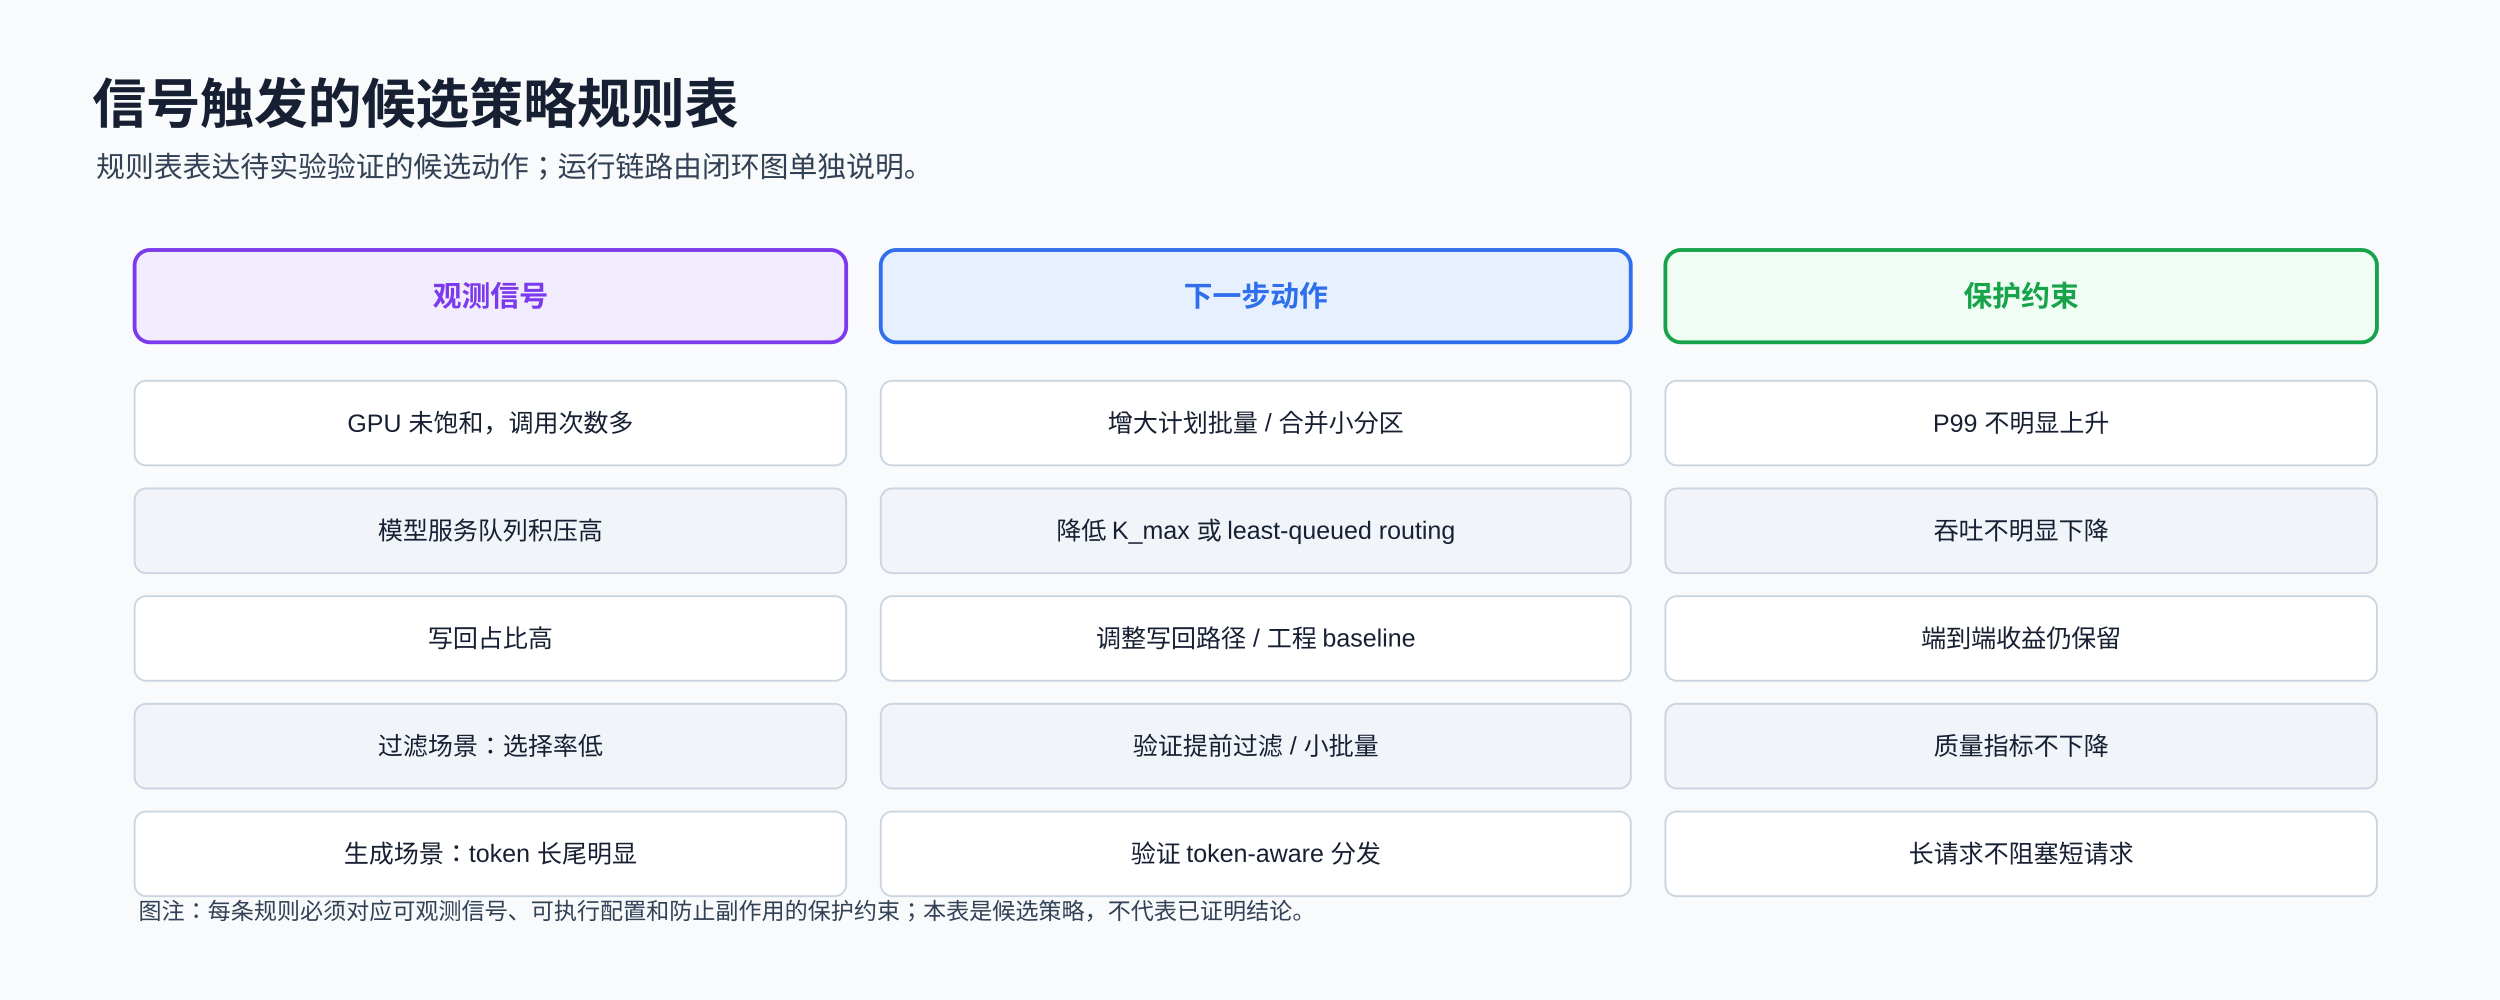
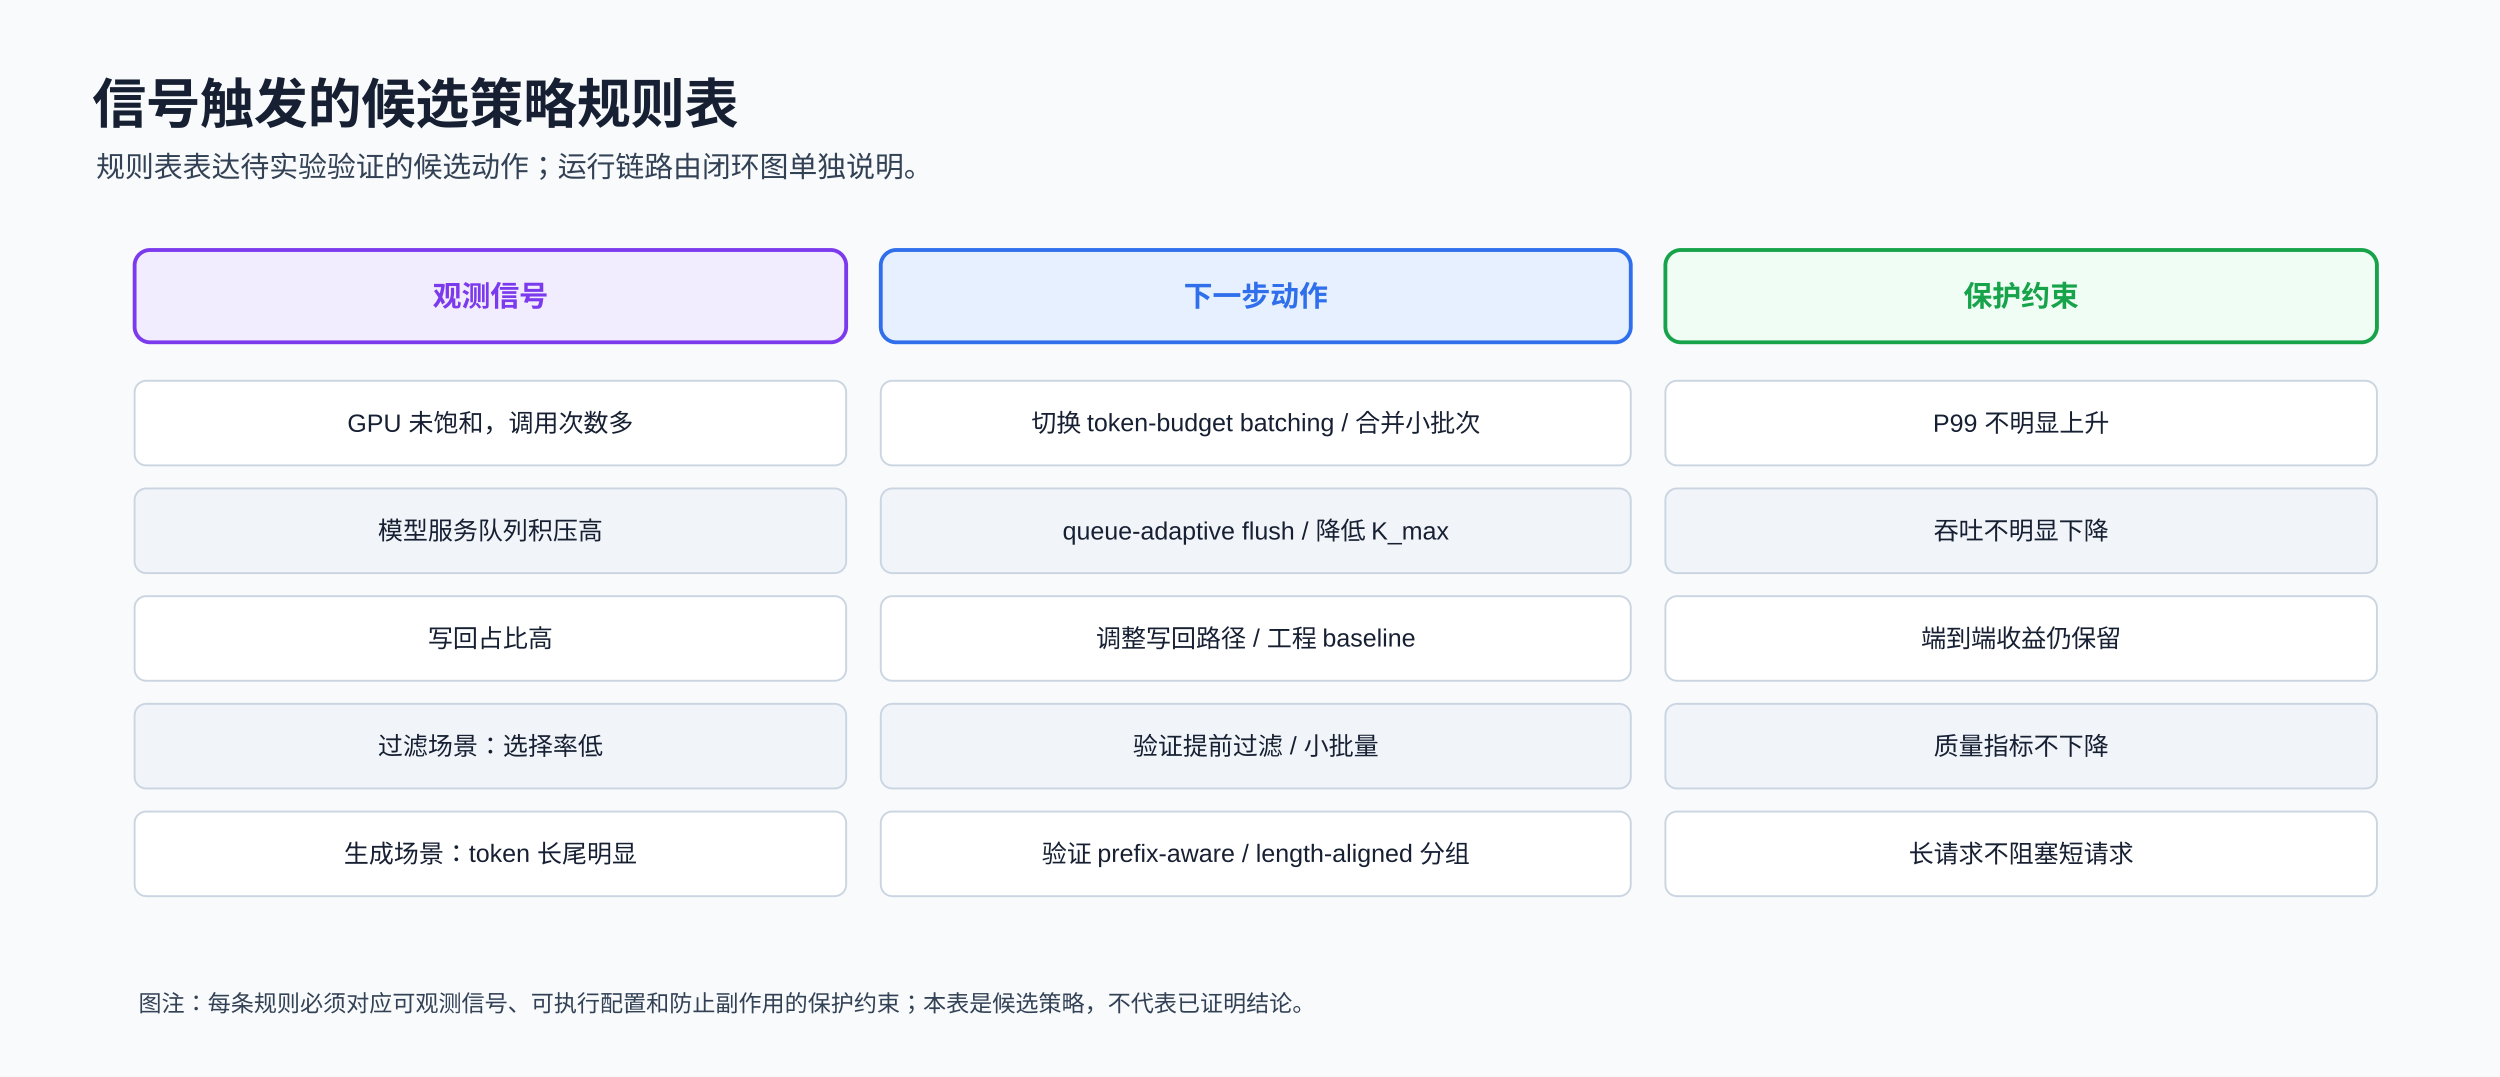
- <svg xmlns="http://www.w3.org/2000/svg" width="1300" height="520" viewBox="0 0 1300 520">
-   <rect width="1300" height="520" fill="#F8FAFC" />
+ <svg xmlns="http://www.w3.org/2000/svg" width="1300" height="560" viewBox="0 0 1300 560">
+   <rect width="1300" height="560" fill="#F8FAFC" />
  <text x="48" y="64" font-family="Microsoft YaHei,Arial,sans-serif" font-size="28" font-weight="700" fill="#172033" text-anchor="start">信号触发的候选策略规则表</text>
  <text x="50" y="92" font-family="Microsoft YaHei,Arial,sans-serif" font-size="15" font-weight="400" fill="#334155" text-anchor="start">规则表表达待实验验证的候选动作；运行链路由闭环图单独说明。</text>
  <rect x="70" y="130" width="370" height="48" rx="8" fill="#F2ECFF" stroke="#7C3AED" stroke-width="2" />
  <text x="255.0" y="159.25" font-family="Microsoft YaHei,Arial,sans-serif" font-size="15" font-weight="700" fill="#7C3AED" text-anchor="middle">观测信号</text>
  <rect x="458" y="130" width="390" height="48" rx="8" fill="#E7F0FF" stroke="#2F6FEB" stroke-width="2" />
  <text x="653.0" y="159.25" font-family="Microsoft YaHei,Arial,sans-serif" font-size="15" font-weight="700" fill="#2F6FEB" text-anchor="middle">下一步动作</text>
  <rect x="866" y="130" width="370" height="48" rx="8" fill="#F0FDF4" stroke="#16A34A" stroke-width="2" />
  <text x="1051.0" y="159.25" font-family="Microsoft YaHei,Arial,sans-serif" font-size="15" font-weight="700" fill="#16A34A" text-anchor="middle">保护约束</text>
  <rect x="70" y="198" width="370" height="44" rx="6" fill="#FFFFFF" stroke="#CBD5E1" stroke-width="1" />
  <text x="255.0" y="224.55" font-family="Microsoft YaHei,Arial,sans-serif" font-size="13" font-weight="400" fill="#172033" text-anchor="middle">GPU 未饱和，调用次数多</text>
  <rect x="458" y="198" width="390" height="44" rx="6" fill="#FFFFFF" stroke="#CBD5E1" stroke-width="1" />
-   <text x="653.0" y="224.55" font-family="Microsoft YaHei,Arial,sans-serif" font-size="13" font-weight="400" fill="#172033" text-anchor="middle">增大计划批量 / 合并小分区</text>
+   <text x="653.0" y="224.55" font-family="Microsoft YaHei,Arial,sans-serif" font-size="13" font-weight="400" fill="#172033" text-anchor="middle">切换 token-budget batching / 合并小批次</text>
  <rect x="866" y="198" width="370" height="44" rx="6" fill="#FFFFFF" stroke="#CBD5E1" stroke-width="1" />
  <text x="1051.0" y="224.55" font-family="Microsoft YaHei,Arial,sans-serif" font-size="13" font-weight="400" fill="#172033" text-anchor="middle">P99 不明显上升</text>
  <rect x="70" y="254" width="370" height="44" rx="6" fill="#F1F5F9" stroke="#CBD5E1" stroke-width="1" />
  <text x="255.0" y="280.55" font-family="Microsoft YaHei,Arial,sans-serif" font-size="13" font-weight="400" fill="#172033" text-anchor="middle">模型服务队列积压高</text>
  <rect x="458" y="254" width="390" height="44" rx="6" fill="#F1F5F9" stroke="#CBD5E1" stroke-width="1" />
-   <text x="653.0" y="280.55" font-family="Microsoft YaHei,Arial,sans-serif" font-size="13" font-weight="400" fill="#172033" text-anchor="middle">降低 K_max 或 least-queued routing</text>
+   <text x="653.0" y="280.55" font-family="Microsoft YaHei,Arial,sans-serif" font-size="13" font-weight="400" fill="#172033" text-anchor="middle">queue-adaptive flush / 降低 K_max</text>
  <rect x="866" y="254" width="370" height="44" rx="6" fill="#F1F5F9" stroke="#CBD5E1" stroke-width="1" />
  <text x="1051.0" y="280.55" font-family="Microsoft YaHei,Arial,sans-serif" font-size="13" font-weight="400" fill="#172033" text-anchor="middle">吞吐不明显下降</text>
  <rect x="70" y="310" width="370" height="44" rx="6" fill="#FFFFFF" stroke="#CBD5E1" stroke-width="1" />
  <text x="255.0" y="336.55" font-family="Microsoft YaHei,Arial,sans-serif" font-size="13" font-weight="400" fill="#172033" text-anchor="middle">写回占比高</text>
  <rect x="458" y="310" width="390" height="44" rx="6" fill="#FFFFFF" stroke="#CBD5E1" stroke-width="1" />
  <text x="653.0" y="336.55" font-family="Microsoft YaHei,Arial,sans-serif" font-size="13" font-weight="400" fill="#172033" text-anchor="middle">调整写回路径 / 工程 baseline</text>
  <rect x="866" y="310" width="370" height="44" rx="6" fill="#FFFFFF" stroke="#CBD5E1" stroke-width="1" />
  <text x="1051.0" y="336.55" font-family="Microsoft YaHei,Arial,sans-serif" font-size="13" font-weight="400" fill="#172033" text-anchor="middle">端到端收益仍保留</text>
  <rect x="70" y="366" width="370" height="44" rx="6" fill="#F1F5F9" stroke="#CBD5E1" stroke-width="1" />
  <text x="255.0" y="392.55" font-family="Microsoft YaHei,Arial,sans-serif" font-size="13" font-weight="400" fill="#172033" text-anchor="middle">过滤场景：选择率低</text>
  <rect x="458" y="366" width="390" height="44" rx="6" fill="#F1F5F9" stroke="#CBD5E1" stroke-width="1" />
  <text x="653.0" y="392.55" font-family="Microsoft YaHei,Arial,sans-serif" font-size="13" font-weight="400" fill="#172033" text-anchor="middle">验证提前过滤 / 小批量</text>
  <rect x="866" y="366" width="370" height="44" rx="6" fill="#F1F5F9" stroke="#CBD5E1" stroke-width="1" />
  <text x="1051.0" y="392.55" font-family="Microsoft YaHei,Arial,sans-serif" font-size="13" font-weight="400" fill="#172033" text-anchor="middle">质量指标不下降</text>
  <rect x="70" y="422" width="370" height="44" rx="6" fill="#FFFFFF" stroke="#CBD5E1" stroke-width="1" />
  <text x="255.0" y="448.55" font-family="Microsoft YaHei,Arial,sans-serif" font-size="13" font-weight="400" fill="#172033" text-anchor="middle">生成场景：token 长尾明显</text>
  <rect x="458" y="422" width="390" height="44" rx="6" fill="#FFFFFF" stroke="#CBD5E1" stroke-width="1" />
-   <text x="653.0" y="448.55" font-family="Microsoft YaHei,Arial,sans-serif" font-size="13" font-weight="400" fill="#172033" text-anchor="middle">验证 token-aware 分发</text>
+   <text x="653.0" y="448.55" font-family="Microsoft YaHei,Arial,sans-serif" font-size="13" font-weight="400" fill="#172033" text-anchor="middle">验证 prefix-aware / length-aligned 分组</text>
  <rect x="866" y="422" width="370" height="44" rx="6" fill="#FFFFFF" stroke="#CBD5E1" stroke-width="1" />
  <text x="1051.0" y="448.55" font-family="Microsoft YaHei,Arial,sans-serif" font-size="13" font-weight="400" fill="#172033" text-anchor="middle">长请求不阻塞短请求</text>
-   <text x="72" y="478" font-family="Microsoft YaHei,Arial,sans-serif" font-size="12" font-weight="400" fill="#334155" text-anchor="start">图注：每条规则必须对应可观测信号、可执行配置和防止副作用的保护约束；本表是候选策略，不代表已证明结论。</text>
+   <text x="72" y="526" font-family="Microsoft YaHei,Arial,sans-serif" font-size="12" font-weight="400" fill="#334155" text-anchor="start">图注：每条规则必须对应可观测信号、可执行配置和防止副作用的保护约束；本表是候选策略，不代表已证明结论。</text>
</svg>
